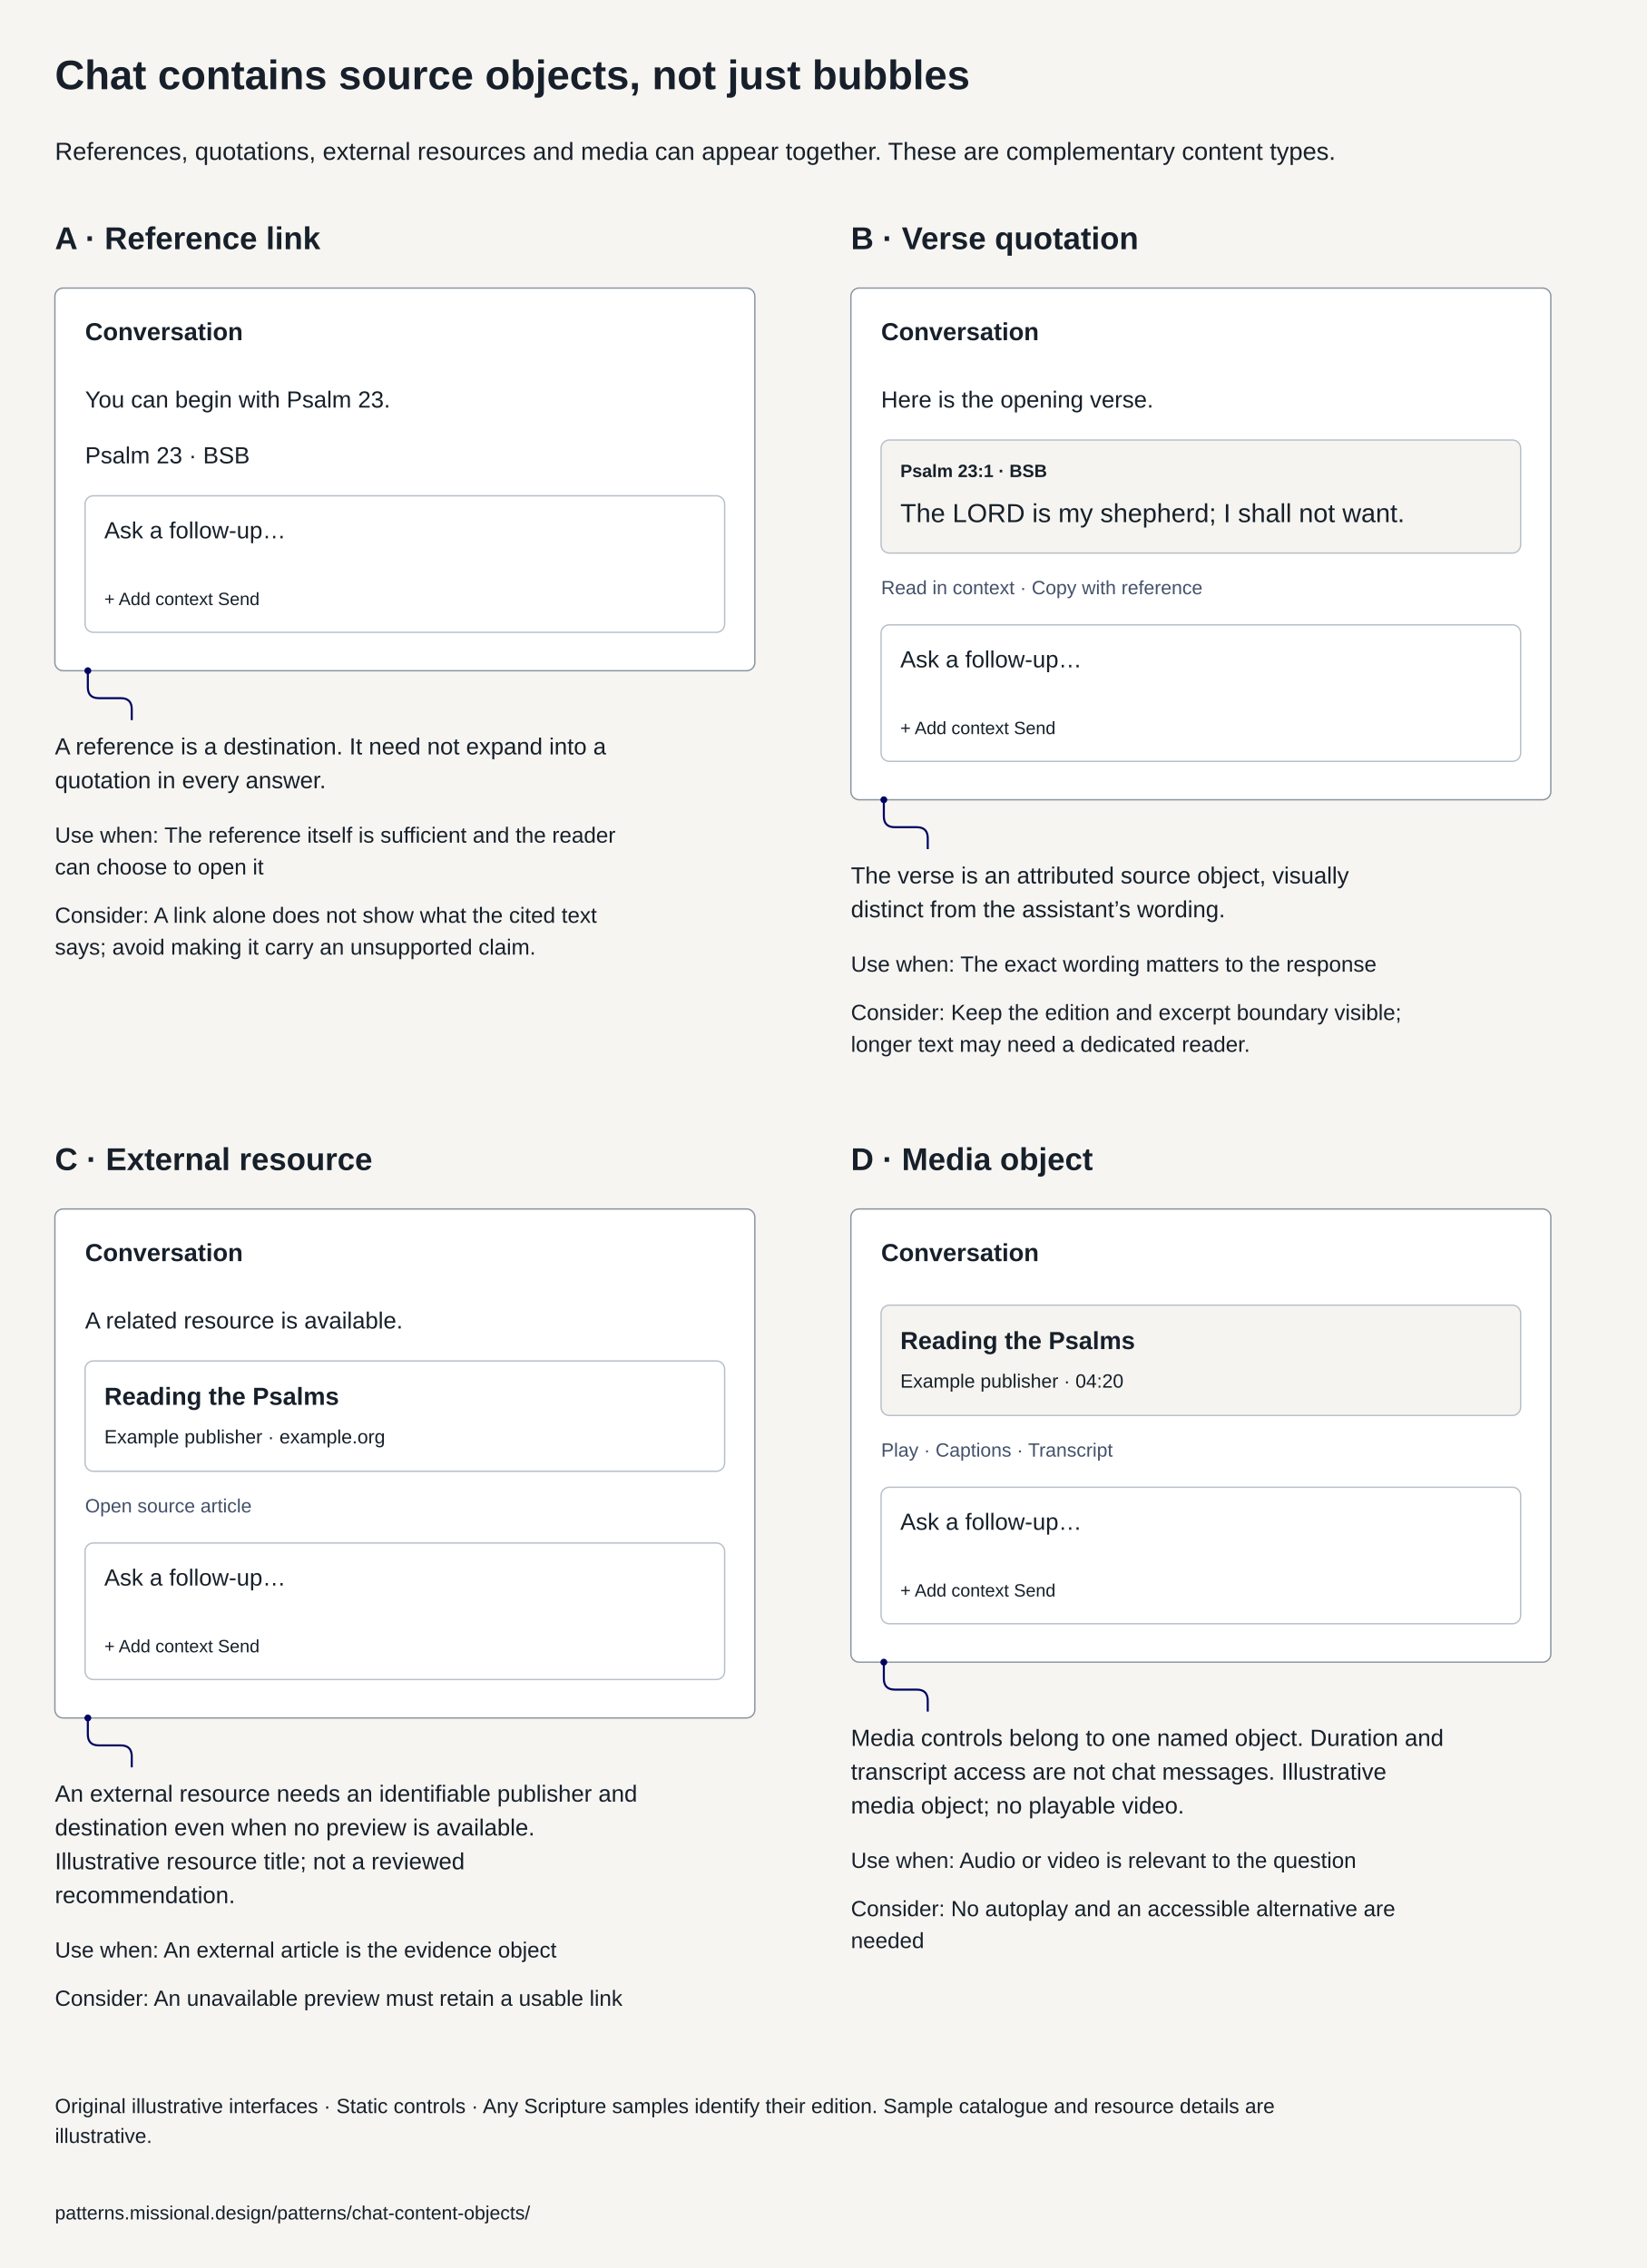
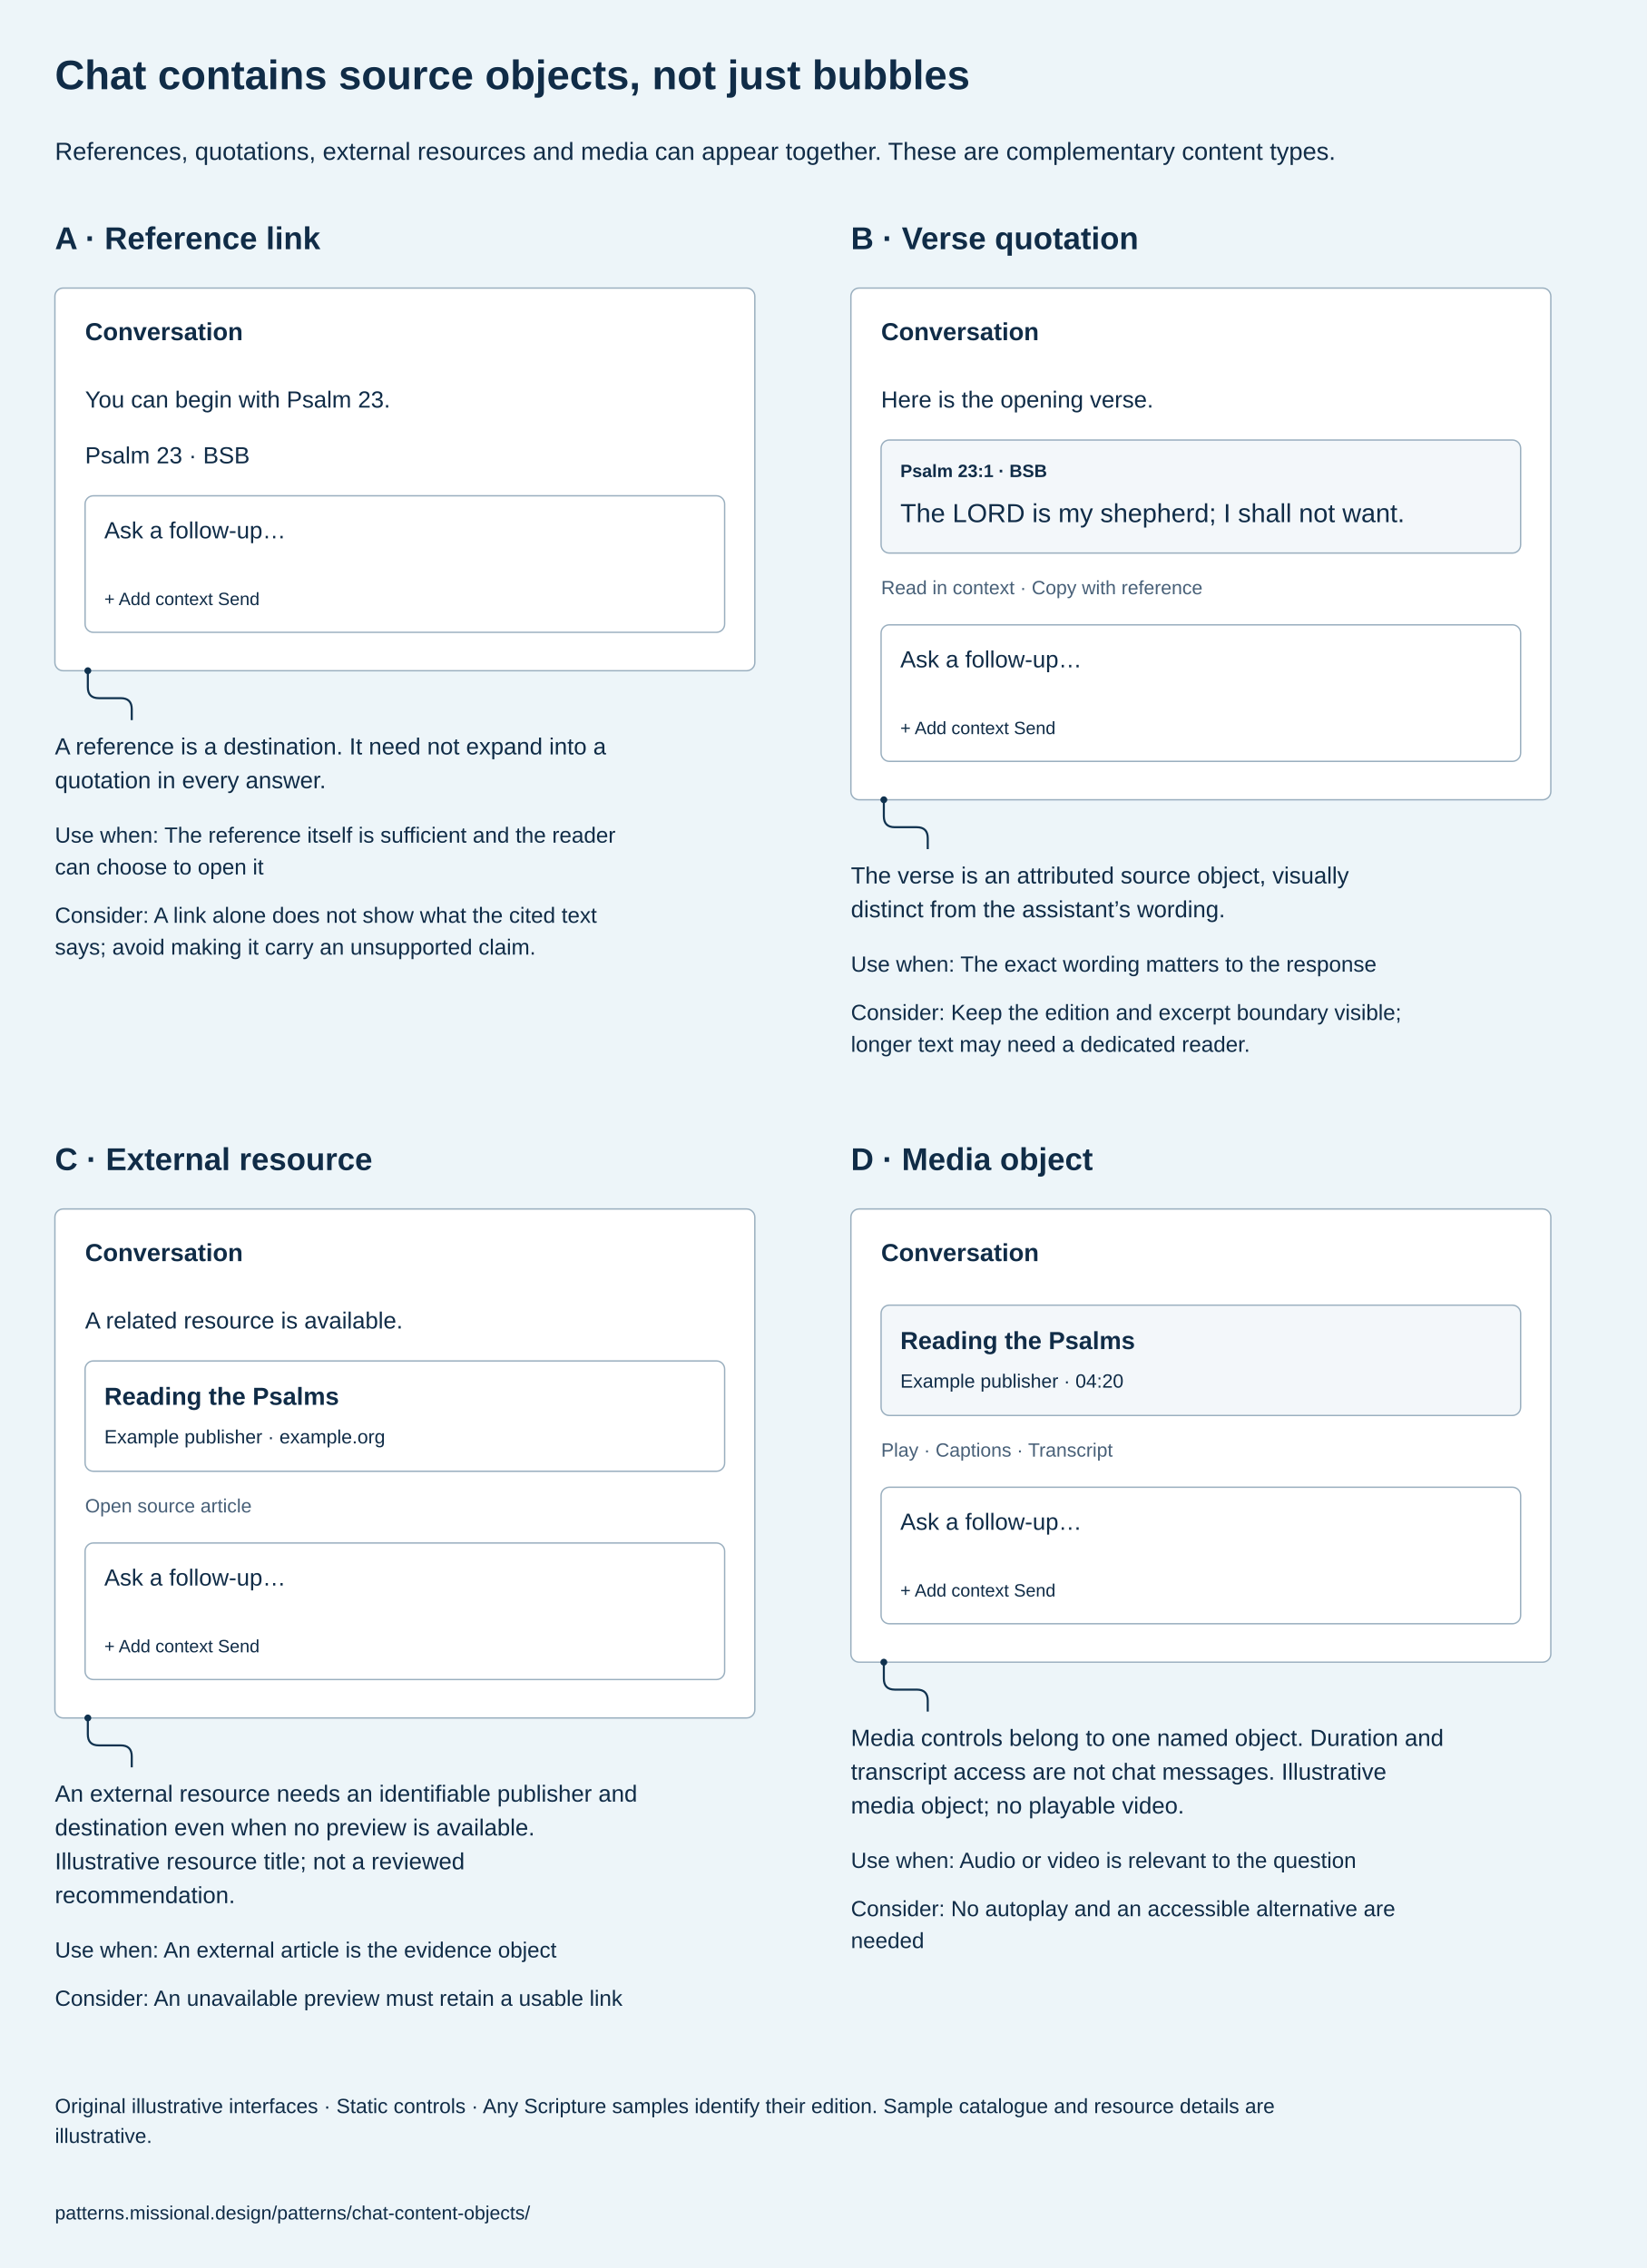
- <svg xmlns="http://www.w3.org/2000/svg" viewBox="0 0 1200 1653" role="img" aria-labelledby="title desc">
-   <rect width="1200" height="1653" fill="#f6f5f2" />
+ <svg xmlns="http://www.w3.org/2000/svg" viewBox="0 0 1200 1653" role="img" aria-labelledby="title desc" data-illustration-theme="light">
+   <rect width="1200" height="1653" fill="#edf5f9" />
  <g font-family="Arial, sans-serif">
-     <text x="40" y="65" font-size="30" fill="#17202a" font-weight="700">Chat contains source objects, not just bubbles</text>
-     <text x="40" y="116.5" font-size="18" fill="#17202a">References, quotations, external resources and media can appear together. These are complementary content types.</text>
-     <text x="40" y="181.6" font-size="23" fill="#17202a" font-weight="700">A · Reference link</text>
-     <rect x="40" y="209.95" width="510" height="278.9" rx="6" fill="white" stroke="#8a959f" />
-     <text x="62" y="247.95" font-size="18" fill="#17202a" font-weight="700">Conversation</text>
-     <text x="62" y="297.05" font-size="17" fill="#17202a">You can begin with Psalm 23.</text>
-     <text x="62" y="337.7" font-size="17" fill="#17202a">Psalm 23 · BSB</text>
-     <rect x="62" y="361.35" width="466" height="99.5" rx="6" fill="#fff" stroke="#b8c0c8" />
-     <text x="76" y="392.35" font-size="17" fill="#17202a">Ask a follow-up…</text>
-     <text x="76" y="441" font-size="13" fill="#17202a">+ Add context                         Send</text>
-     <path d="M64 488.85v12 q0 8 8 8 h16 q8 0 8 8 v8" fill="none" stroke="#000462" stroke-width="1.5" />
-     <circle cx="64" cy="488.85" r="2.5" fill="#000462" />
-     <text x="40" y="549.85" font-size="17" fill="#17202a">A reference is a destination. It need not expand into a</text>
-     <text x="40" y="574.5" font-size="17" fill="#17202a">quotation in every answer.</text>
-     <text x="40" y="614.15" font-size="16" fill="#17202a">Use when: The reference itself is sufficient and the reader</text>
-     <text x="40" y="637.35" font-size="16" fill="#17202a">can choose to open it</text>
-     <text x="40" y="672.55" font-size="16" fill="#17202a">Consider: A link alone does not show what the cited text</text>
-     <text x="40" y="695.75" font-size="16" fill="#17202a">says; avoid making it carry an unsupported claim.</text>
-     <text x="620" y="181.6" font-size="23" fill="#17202a" font-weight="700">B · Verse quotation</text>
-     <rect x="620" y="209.95" width="510" height="372.95" rx="6" fill="white" stroke="#8a959f" />
-     <text x="642" y="247.95" font-size="18" fill="#17202a" font-weight="700">Conversation</text>
-     <text x="642" y="297.05" font-size="17" fill="#17202a">Here is the opening verse.</text>
-     <rect x="642" y="320.7" width="466" height="82.4" rx="6" fill="#f5f4f0" stroke="#b8c0c8" />
-     <text x="656" y="347.7" font-size="13" fill="#17202a" font-weight="700">Psalm 23:1 · BSB</text>
-     <text x="656" y="380.55" font-size="19" fill="#17202a">The LORD is my shepherd; I shall not want.</text>
-     <text x="642" y="433.1" font-size="14" fill="#43516a">Read in context  ·  Copy with reference</text>
-     <rect x="642" y="455.4" width="466" height="99.5" rx="6" fill="#fff" stroke="#b8c0c8" />
-     <text x="656" y="486.4" font-size="17" fill="#17202a">Ask a follow-up…</text>
-     <text x="656" y="535.05" font-size="13" fill="#17202a">+ Add context                         Send</text>
-     <path d="M644 582.9v12 q0 8 8 8 h16 q8 0 8 8 v8" fill="none" stroke="#000462" stroke-width="1.5" />
-     <circle cx="644" cy="582.9" r="2.5" fill="#000462" />
-     <text x="620" y="643.9" font-size="17" fill="#17202a">The verse is an attributed source object, visually</text>
-     <text x="620" y="668.55" font-size="17" fill="#17202a">distinct from the assistant’s wording.</text>
-     <text x="620" y="708.2" font-size="16" fill="#17202a">Use when: The exact wording matters to the response</text>
-     <text x="620" y="743.4" font-size="16" fill="#17202a">Consider: Keep the edition and excerpt boundary visible;</text>
-     <text x="620" y="766.6" font-size="16" fill="#17202a">longer text may need a dedicated reader.</text>
-     <text x="40" y="852.8" font-size="23" fill="#17202a" font-weight="700">C · External resource</text>
-     <rect x="40" y="881.15" width="510" height="370.95" rx="6" fill="white" stroke="#8a959f" />
-     <text x="62" y="919.15" font-size="18" fill="#17202a" font-weight="700">Conversation</text>
-     <text x="62" y="968.25" font-size="17" fill="#17202a">A related resource is available.</text>
-     <rect x="62" y="991.9" width="466" height="80.4" rx="6" fill="#fff" stroke="#b8c0c8" />
-     <text x="76" y="1023.9" font-size="18" fill="#17202a" font-weight="700">Reading the Psalms</text>
-     <text x="76" y="1052.0" font-size="14" fill="#17202a">Example publisher · example.org</text>
-     <text x="62" y="1102.3" font-size="14" fill="#43516a">Open source article</text>
-     <rect x="62" y="1124.6" width="466" height="99.5" rx="6" fill="#fff" stroke="#b8c0c8" />
-     <text x="76" y="1155.6" font-size="17" fill="#17202a">Ask a follow-up…</text>
-     <text x="76" y="1204.25" font-size="13" fill="#17202a">+ Add context                         Send</text>
-     <path d="M64 1252.1v12 q0 8 8 8 h16 q8 0 8 8 v8" fill="none" stroke="#000462" stroke-width="1.5" />
-     <circle cx="64" cy="1252.1" r="2.5" fill="#000462" />
-     <text x="40" y="1313.1" font-size="17" fill="#17202a">An external resource needs an identifiable publisher and</text>
-     <text x="40" y="1337.75" font-size="17" fill="#17202a">destination even when no preview is available.</text>
-     <text x="40" y="1362.4" font-size="17" fill="#17202a">Illustrative resource title; not a reviewed</text>
-     <text x="40" y="1387.05" font-size="17" fill="#17202a">recommendation.</text>
-     <text x="40" y="1426.7" font-size="16" fill="#17202a">Use when: An external article is the evidence object</text>
-     <text x="40" y="1461.9" font-size="16" fill="#17202a">Consider: An unavailable preview must retain a usable link</text>
-     <text x="620" y="852.8" font-size="23" fill="#17202a" font-weight="700">D · Media object</text>
-     <rect x="620" y="881.15" width="510" height="330.3" rx="6" fill="white" stroke="#8a959f" />
-     <text x="642" y="919.15" font-size="18" fill="#17202a" font-weight="700">Conversation</text>
-     <rect x="642" y="951.25" width="466" height="80.4" rx="6" fill="#f5f4f0" stroke="#b8c0c8" />
-     <text x="656" y="983.25" font-size="18" fill="#17202a" font-weight="700">Reading the Psalms</text>
-     <text x="656" y="1011.35" font-size="14" fill="#17202a">Example publisher · 04:20</text>
-     <text x="642" y="1061.65" font-size="14" fill="#43516a">Play  ·  Captions  ·  Transcript</text>
-     <rect x="642" y="1083.95" width="466" height="99.5" rx="6" fill="#fff" stroke="#b8c0c8" />
-     <text x="656" y="1114.95" font-size="17" fill="#17202a">Ask a follow-up…</text>
-     <text x="656" y="1163.6" font-size="13" fill="#17202a">+ Add context                         Send</text>
-     <path d="M644 1211.45v12 q0 8 8 8 h16 q8 0 8 8 v8" fill="none" stroke="#000462" stroke-width="1.5" />
-     <circle cx="644" cy="1211.45" r="2.5" fill="#000462" />
-     <text x="620" y="1272.45" font-size="17" fill="#17202a">Media controls belong to one named object. Duration and</text>
-     <text x="620" y="1297.1" font-size="17" fill="#17202a">transcript access are not chat messages. Illustrative</text>
-     <text x="620" y="1321.75" font-size="17" fill="#17202a">media object; no playable video.</text>
-     <text x="620" y="1361.4" font-size="16" fill="#17202a">Use when: Audio or video is relevant to the question</text>
-     <text x="620" y="1396.6" font-size="16" fill="#17202a">Consider: No autoplay and an accessible alternative are</text>
-     <text x="620" y="1419.8" font-size="16" fill="#17202a">needed</text>
-     <text x="40" y="1540.1" font-size="15" fill="#17202a">Original illustrative interfaces · Static controls · Any Scripture samples identify their edition. Sample catalogue and resource details are</text>
-     <text x="40" y="1561.85" font-size="15" fill="#17202a">illustrative.</text>
-     <text x="40" y="1617.6" font-size="14" fill="#17202a">patterns.missional.design/patterns/chat-content-objects/</text>
+     <text x="40" y="65" font-size="30" fill="#102c47" font-weight="700">Chat contains source objects, not just bubbles</text>
+     <text x="40" y="116.5" font-size="18" fill="#102c47">References, quotations, external resources and media can appear together. These are complementary content types.</text>
+     <text x="40" y="181.6" font-size="23" fill="#102c47" font-weight="700">A · Reference link</text>
+     <rect x="40" y="209.95" width="510" height="278.9" rx="6" fill="#ffffff" stroke="#9aafbf" />
+     <text x="62" y="247.95" font-size="18" fill="#102c47" font-weight="700">Conversation</text>
+     <text x="62" y="297.05" font-size="17" fill="#102c47">You can begin with Psalm 23.</text>
+     <text x="62" y="337.7" font-size="17" fill="#102c47">Psalm 23 · BSB</text>
+     <rect x="62" y="361.35" width="466" height="99.5" rx="6" fill="#ffffff" stroke="#9aafbf" />
+     <text x="76" y="392.35" font-size="17" fill="#102c47">Ask a follow-up…</text>
+     <text x="76" y="441" font-size="13" fill="#102c47">+ Add context                         Send</text>
+     <path d="M64 488.85v12 q0 8 8 8 h16 q8 0 8 8 v8" fill="none" stroke="#10324f" stroke-width="1.5" />
+     <circle cx="64" cy="488.85" r="2.5" fill="#10324f" />
+     <text x="40" y="549.85" font-size="17" fill="#102c47">A reference is a destination. It need not expand into a</text>
+     <text x="40" y="574.5" font-size="17" fill="#102c47">quotation in every answer.</text>
+     <text x="40" y="614.15" font-size="16" fill="#102c47">Use when: The reference itself is sufficient and the reader</text>
+     <text x="40" y="637.35" font-size="16" fill="#102c47">can choose to open it</text>
+     <text x="40" y="672.55" font-size="16" fill="#102c47">Consider: A link alone does not show what the cited text</text>
+     <text x="40" y="695.75" font-size="16" fill="#102c47">says; avoid making it carry an unsupported claim.</text>
+     <text x="620" y="181.6" font-size="23" fill="#102c47" font-weight="700">B · Verse quotation</text>
+     <rect x="620" y="209.95" width="510" height="372.95" rx="6" fill="#ffffff" stroke="#9aafbf" />
+     <text x="642" y="247.95" font-size="18" fill="#102c47" font-weight="700">Conversation</text>
+     <text x="642" y="297.05" font-size="17" fill="#102c47">Here is the opening verse.</text>
+     <rect x="642" y="320.7" width="466" height="82.4" rx="6" fill="#f3f7fa" stroke="#9aafbf" />
+     <text x="656" y="347.7" font-size="13" fill="#102c47" font-weight="700">Psalm 23:1 · BSB</text>
+     <text x="656" y="380.55" font-size="19" fill="#102c47">The LORD is my shepherd; I shall not want.</text>
+     <text x="642" y="433.1" font-size="14" fill="#486078">Read in context  ·  Copy with reference</text>
+     <rect x="642" y="455.4" width="466" height="99.5" rx="6" fill="#ffffff" stroke="#9aafbf" />
+     <text x="656" y="486.4" font-size="17" fill="#102c47">Ask a follow-up…</text>
+     <text x="656" y="535.05" font-size="13" fill="#102c47">+ Add context                         Send</text>
+     <path d="M644 582.9v12 q0 8 8 8 h16 q8 0 8 8 v8" fill="none" stroke="#10324f" stroke-width="1.5" />
+     <circle cx="644" cy="582.9" r="2.5" fill="#10324f" />
+     <text x="620" y="643.9" font-size="17" fill="#102c47">The verse is an attributed source object, visually</text>
+     <text x="620" y="668.55" font-size="17" fill="#102c47">distinct from the assistant’s wording.</text>
+     <text x="620" y="708.2" font-size="16" fill="#102c47">Use when: The exact wording matters to the response</text>
+     <text x="620" y="743.4" font-size="16" fill="#102c47">Consider: Keep the edition and excerpt boundary visible;</text>
+     <text x="620" y="766.6" font-size="16" fill="#102c47">longer text may need a dedicated reader.</text>
+     <text x="40" y="852.8" font-size="23" fill="#102c47" font-weight="700">C · External resource</text>
+     <rect x="40" y="881.15" width="510" height="370.95" rx="6" fill="#ffffff" stroke="#9aafbf" />
+     <text x="62" y="919.15" font-size="18" fill="#102c47" font-weight="700">Conversation</text>
+     <text x="62" y="968.25" font-size="17" fill="#102c47">A related resource is available.</text>
+     <rect x="62" y="991.9" width="466" height="80.4" rx="6" fill="#ffffff" stroke="#9aafbf" />
+     <text x="76" y="1023.9" font-size="18" fill="#102c47" font-weight="700">Reading the Psalms</text>
+     <text x="76" y="1052.0" font-size="14" fill="#102c47">Example publisher · example.org</text>
+     <text x="62" y="1102.3" font-size="14" fill="#486078">Open source article</text>
+     <rect x="62" y="1124.6" width="466" height="99.5" rx="6" fill="#ffffff" stroke="#9aafbf" />
+     <text x="76" y="1155.6" font-size="17" fill="#102c47">Ask a follow-up…</text>
+     <text x="76" y="1204.25" font-size="13" fill="#102c47">+ Add context                         Send</text>
+     <path d="M64 1252.1v12 q0 8 8 8 h16 q8 0 8 8 v8" fill="none" stroke="#10324f" stroke-width="1.5" />
+     <circle cx="64" cy="1252.1" r="2.5" fill="#10324f" />
+     <text x="40" y="1313.1" font-size="17" fill="#102c47">An external resource needs an identifiable publisher and</text>
+     <text x="40" y="1337.75" font-size="17" fill="#102c47">destination even when no preview is available.</text>
+     <text x="40" y="1362.4" font-size="17" fill="#102c47">Illustrative resource title; not a reviewed</text>
+     <text x="40" y="1387.05" font-size="17" fill="#102c47">recommendation.</text>
+     <text x="40" y="1426.7" font-size="16" fill="#102c47">Use when: An external article is the evidence object</text>
+     <text x="40" y="1461.9" font-size="16" fill="#102c47">Consider: An unavailable preview must retain a usable link</text>
+     <text x="620" y="852.8" font-size="23" fill="#102c47" font-weight="700">D · Media object</text>
+     <rect x="620" y="881.15" width="510" height="330.3" rx="6" fill="#ffffff" stroke="#9aafbf" />
+     <text x="642" y="919.15" font-size="18" fill="#102c47" font-weight="700">Conversation</text>
+     <rect x="642" y="951.25" width="466" height="80.4" rx="6" fill="#f3f7fa" stroke="#9aafbf" />
+     <text x="656" y="983.25" font-size="18" fill="#102c47" font-weight="700">Reading the Psalms</text>
+     <text x="656" y="1011.35" font-size="14" fill="#102c47">Example publisher · 04:20</text>
+     <text x="642" y="1061.65" font-size="14" fill="#486078">Play  ·  Captions  ·  Transcript</text>
+     <rect x="642" y="1083.95" width="466" height="99.5" rx="6" fill="#ffffff" stroke="#9aafbf" />
+     <text x="656" y="1114.95" font-size="17" fill="#102c47">Ask a follow-up…</text>
+     <text x="656" y="1163.6" font-size="13" fill="#102c47">+ Add context                         Send</text>
+     <path d="M644 1211.45v12 q0 8 8 8 h16 q8 0 8 8 v8" fill="none" stroke="#10324f" stroke-width="1.5" />
+     <circle cx="644" cy="1211.45" r="2.5" fill="#10324f" />
+     <text x="620" y="1272.45" font-size="17" fill="#102c47">Media controls belong to one named object. Duration and</text>
+     <text x="620" y="1297.1" font-size="17" fill="#102c47">transcript access are not chat messages. Illustrative</text>
+     <text x="620" y="1321.75" font-size="17" fill="#102c47">media object; no playable video.</text>
+     <text x="620" y="1361.4" font-size="16" fill="#102c47">Use when: Audio or video is relevant to the question</text>
+     <text x="620" y="1396.6" font-size="16" fill="#102c47">Consider: No autoplay and an accessible alternative are</text>
+     <text x="620" y="1419.8" font-size="16" fill="#102c47">needed</text>
+     <text x="40" y="1540.1" font-size="15" fill="#102c47">Original illustrative interfaces · Static controls · Any Scripture samples identify their edition. Sample catalogue and resource details are</text>
+     <text x="40" y="1561.85" font-size="15" fill="#102c47">illustrative.</text>
+     <text x="40" y="1617.6" font-size="14" fill="#102c47">patterns.missional.design/patterns/chat-content-objects/</text>
  </g>
</svg>
